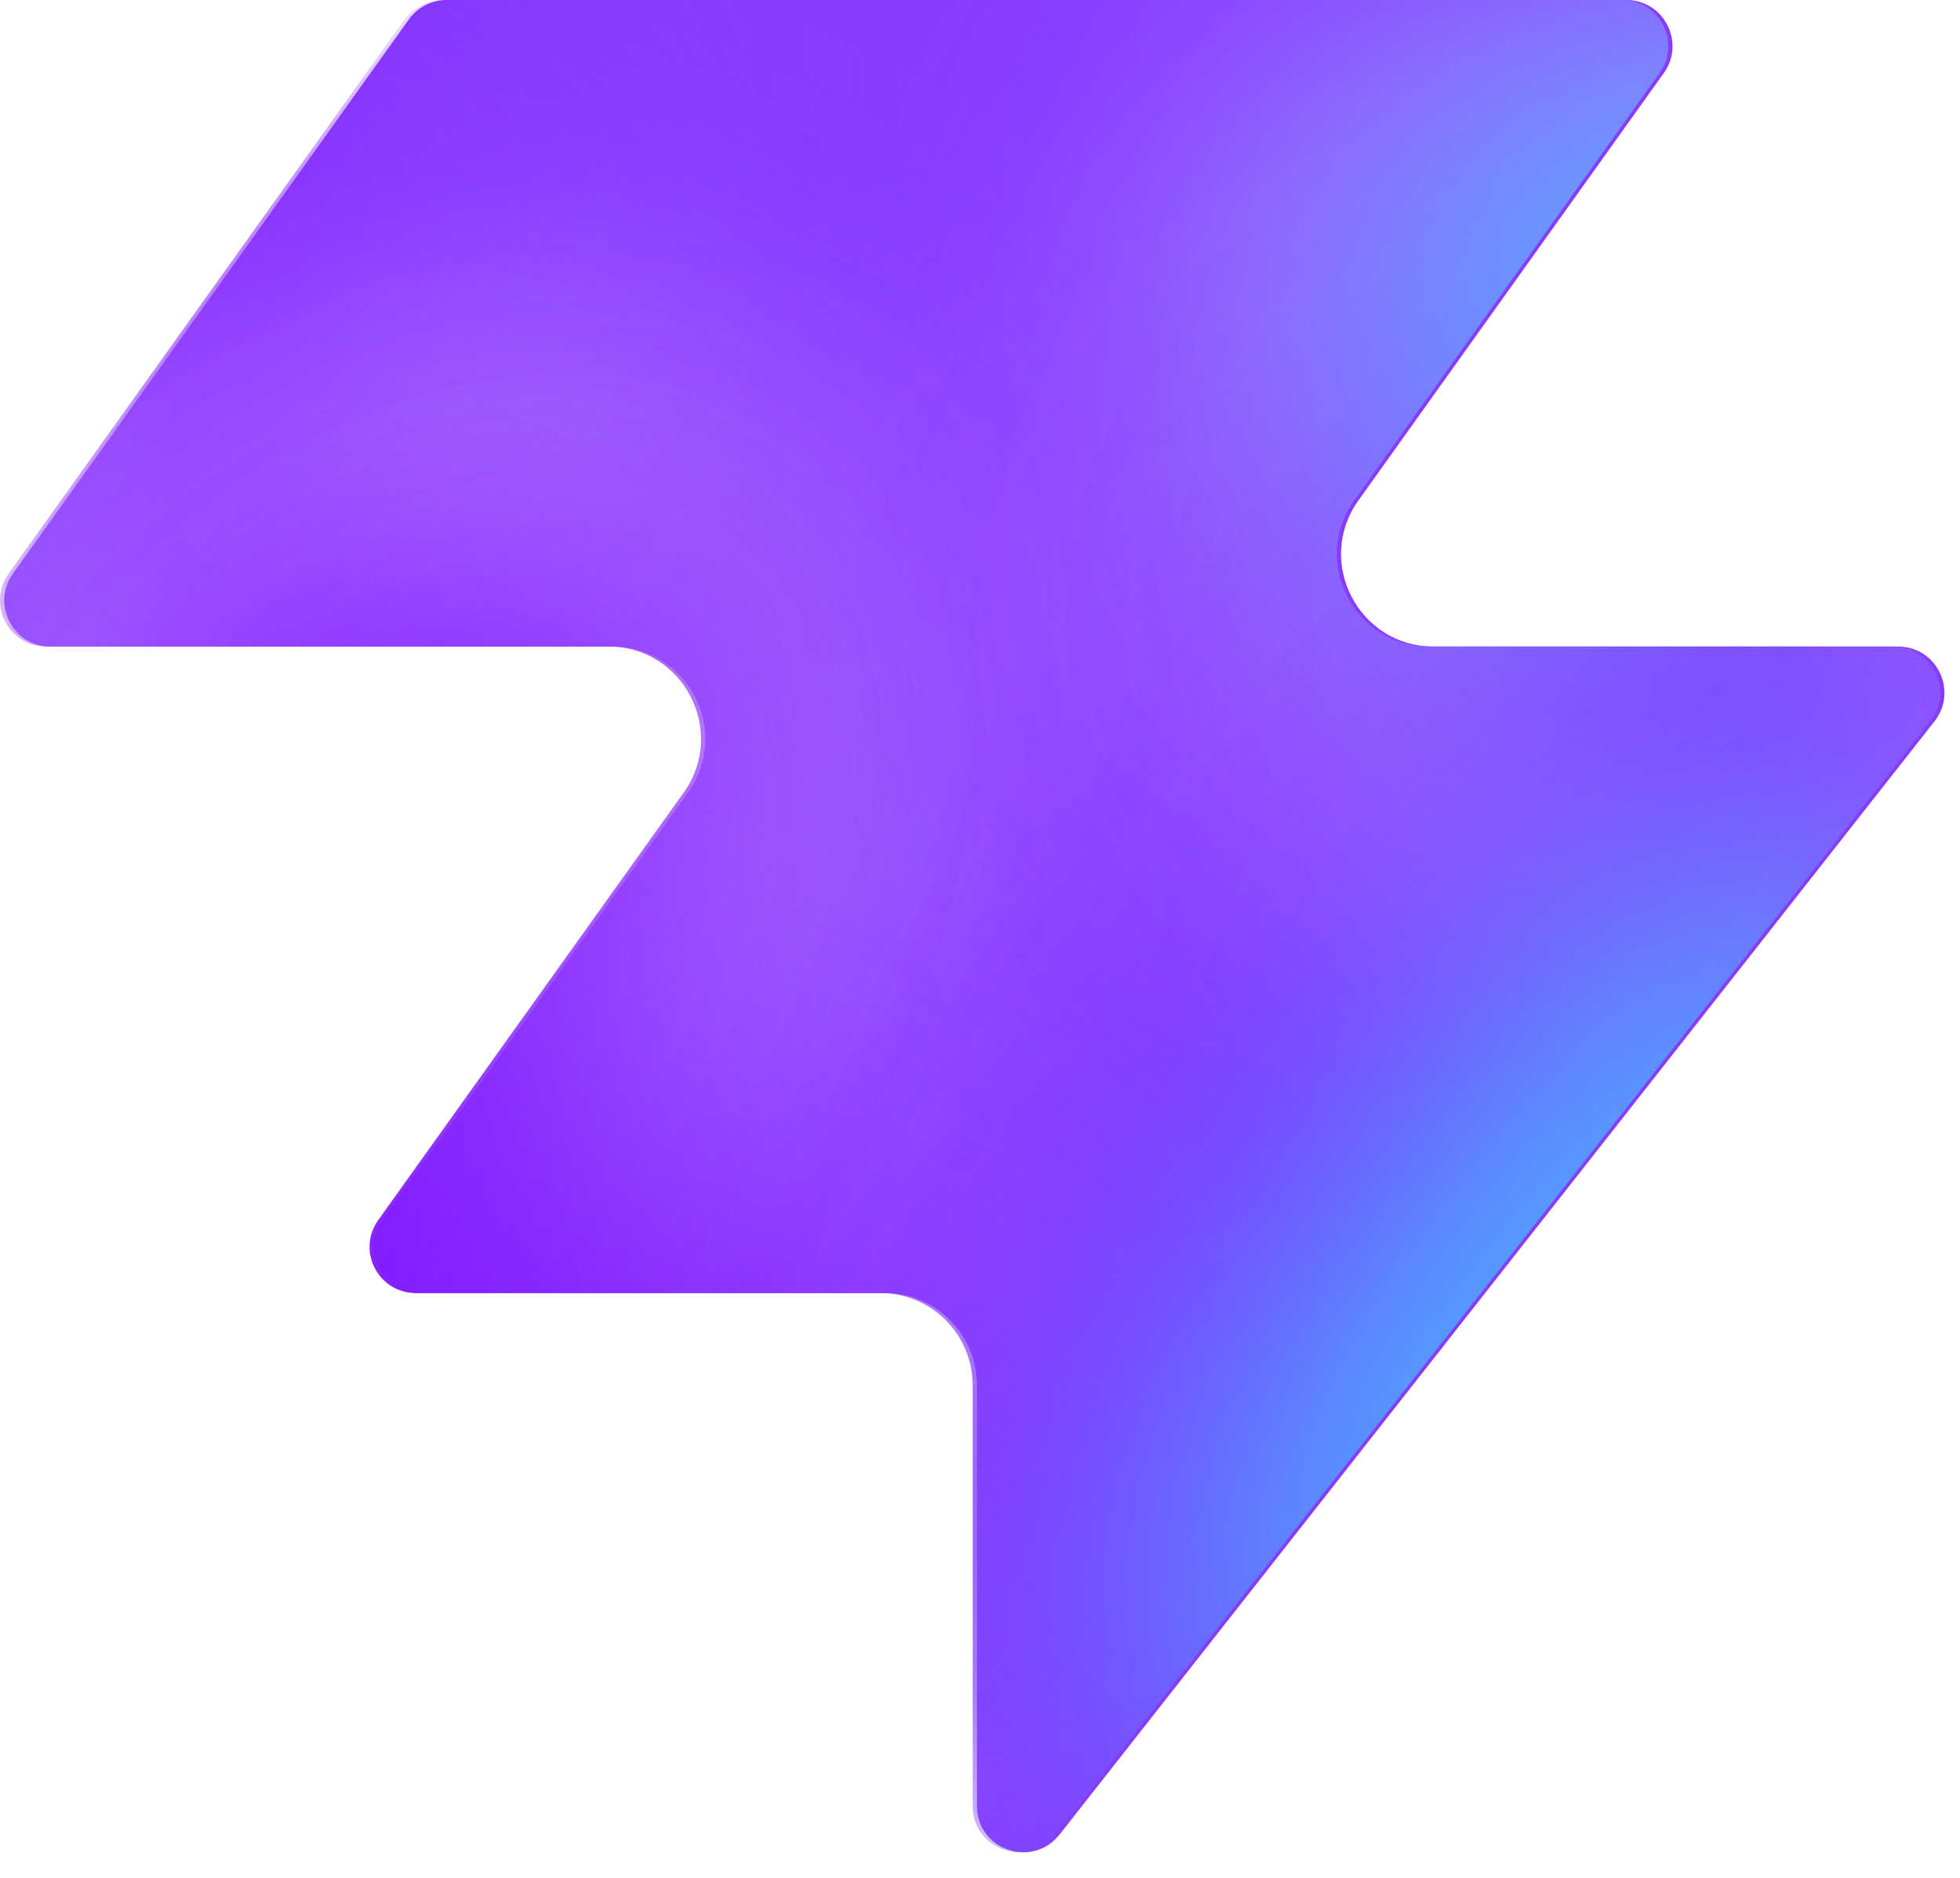
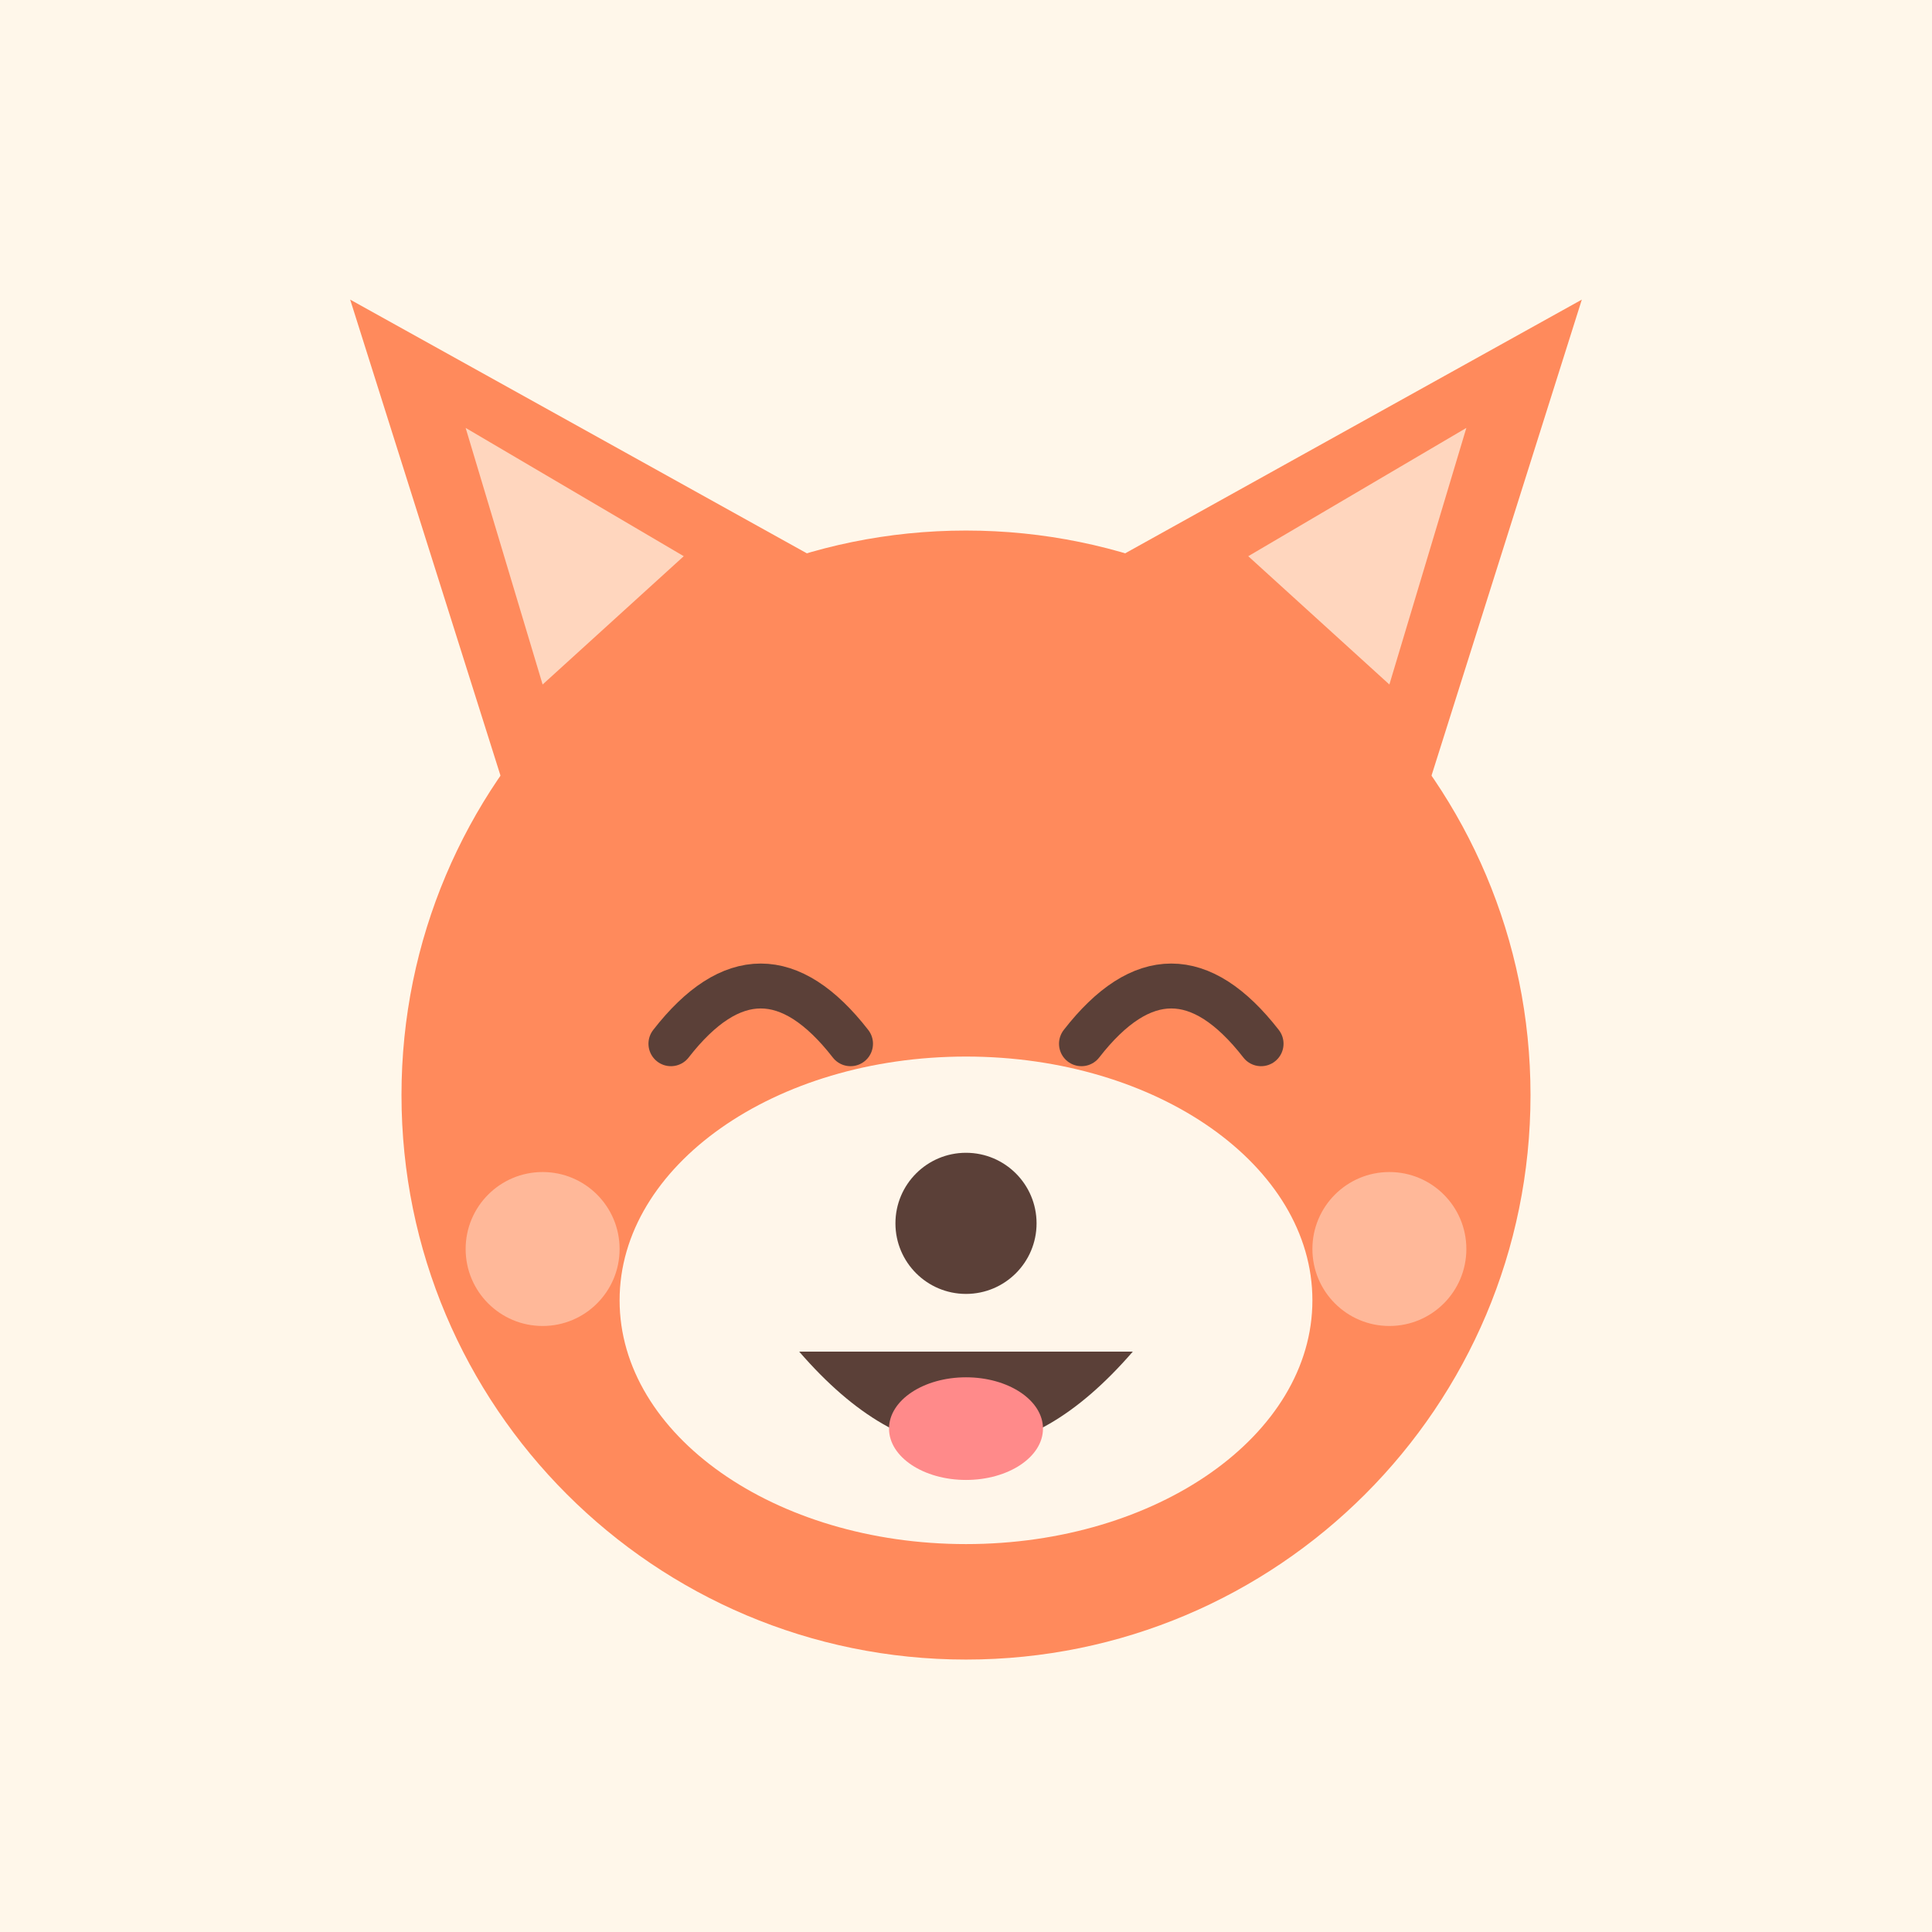
- <svg xmlns="http://www.w3.org/2000/svg" width="48" height="46" fill="none" viewBox="0 0 48 46">
-   <path fill="#863bff" d="M25.946 44.938c-.664.845-2.021.375-2.021-.698V33.937a2.26 2.26 0 0 0-2.262-2.262H10.287c-.92 0-1.456-1.04-.92-1.788l7.48-10.471c1.07-1.497 0-3.578-1.842-3.578H1.237c-.92 0-1.456-1.04-.92-1.788L10.013.474c.214-.297.556-.474.92-.474h28.894c.92 0 1.456 1.04.92 1.788l-7.48 10.471c-1.07 1.498 0 3.579 1.842 3.579h11.377c.943 0 1.473 1.088.89 1.83L25.947 44.94z" style="fill:#863bff;fill:color(display-p3 .525 .23 1);fill-opacity:1" />
-   <mask id="a" width="48" height="46" x="0" y="0" maskUnits="userSpaceOnUse" style="mask-type:alpha">
-     <path fill="#000" d="M25.842 44.938c-.664.844-2.021.375-2.021-.698V33.937a2.26 2.26 0 0 0-2.262-2.262H10.183c-.92 0-1.456-1.04-.92-1.788l7.48-10.471c1.07-1.498 0-3.579-1.842-3.579H1.133c-.92 0-1.456-1.04-.92-1.787L9.91.473c.214-.297.556-.474.92-.474h28.894c.92 0 1.456 1.04.92 1.788l-7.48 10.471c-1.07 1.498 0 3.578 1.842 3.578h11.377c.943 0 1.473 1.088.89 1.832L25.843 44.94z" style="fill:#000;fill-opacity:1" />
-   </mask>
-   <g mask="url(#a)">
-     <g filter="url(#b)">
-       <ellipse cx="5.508" cy="14.704" fill="#ede6ff" rx="5.508" ry="14.704" style="fill:#ede6ff;fill:color(display-p3 .927 .903 1);fill-opacity:1" transform="matrix(.00324 1 1 -.00324 -4.47 31.516)" />
-     </g>
-     <g filter="url(#c)">
-       <ellipse cx="10.399" cy="29.851" fill="#ede6ff" rx="10.399" ry="29.851" style="fill:#ede6ff;fill:color(display-p3 .927 .903 1);fill-opacity:1" transform="matrix(.00324 1 1 -.00324 -39.328 7.883)" />
-     </g>
-     <g filter="url(#d)">
-       <ellipse cx="5.508" cy="30.487" fill="#7e14ff" rx="5.508" ry="30.487" style="fill:#7e14ff;fill:color(display-p3 .492 .077 1);fill-opacity:1" transform="rotate(89.814 -25.913 -14.639)scale(1 -1)" />
-     </g>
-     <g filter="url(#e)">
-       <ellipse cx="5.508" cy="30.599" fill="#7e14ff" rx="5.508" ry="30.599" style="fill:#7e14ff;fill:color(display-p3 .492 .077 1);fill-opacity:1" transform="rotate(89.814 -32.644 -3.334)scale(1 -1)" />
-     </g>
-     <g filter="url(#f)">
-       <ellipse cx="5.508" cy="30.599" fill="#7e14ff" rx="5.508" ry="30.599" style="fill:#7e14ff;fill:color(display-p3 .492 .077 1);fill-opacity:1" transform="matrix(.00324 1 1 -.00324 -34.34 30.47)" />
-     </g>
-     <g filter="url(#g)">
-       <ellipse cx="14.072" cy="22.078" fill="#ede6ff" rx="14.072" ry="22.078" style="fill:#ede6ff;fill:color(display-p3 .927 .903 1);fill-opacity:1" transform="rotate(93.35 24.506 48.493)scale(-1 1)" />
-     </g>
-     <g filter="url(#h)">
-       <ellipse cx="3.47" cy="21.501" fill="#7e14ff" rx="3.47" ry="21.501" style="fill:#7e14ff;fill:color(display-p3 .492 .077 1);fill-opacity:1" transform="rotate(89.009 28.708 47.59)scale(-1 1)" />
-     </g>
-     <g filter="url(#i)">
-       <ellipse cx="3.47" cy="21.501" fill="#7e14ff" rx="3.47" ry="21.501" style="fill:#7e14ff;fill:color(display-p3 .492 .077 1);fill-opacity:1" transform="rotate(89.009 28.708 47.59)scale(-1 1)" />
-     </g>
-     <g filter="url(#j)">
-       <ellipse cx=".387" cy="8.972" fill="#7e14ff" rx="4.407" ry="29.108" style="fill:#7e14ff;fill:color(display-p3 .492 .077 1);fill-opacity:1" transform="rotate(39.51 .387 8.972)" />
-     </g>
-     <g filter="url(#k)">
-       <ellipse cx="47.523" cy="-6.092" fill="#7e14ff" rx="4.407" ry="29.108" style="fill:#7e14ff;fill:color(display-p3 .492 .077 1);fill-opacity:1" transform="rotate(37.892 47.523 -6.092)" />
-     </g>
-     <g filter="url(#l)">
-       <ellipse cx="41.412" cy="6.333" fill="#47bfff" rx="5.971" ry="9.665" style="fill:#47bfff;fill:color(display-p3 .28 .748 1);fill-opacity:1" transform="rotate(37.892 41.412 6.333)" />
-     </g>
-     <g filter="url(#m)">
-       <ellipse cx="-1.879" cy="38.332" fill="#7e14ff" rx="4.407" ry="29.108" style="fill:#7e14ff;fill:color(display-p3 .492 .077 1);fill-opacity:1" transform="rotate(37.892 -1.88 38.332)" />
-     </g>
-     <g filter="url(#n)">
-       <ellipse cx="-1.879" cy="38.332" fill="#7e14ff" rx="4.407" ry="29.108" style="fill:#7e14ff;fill:color(display-p3 .492 .077 1);fill-opacity:1" transform="rotate(37.892 -1.88 38.332)" />
-     </g>
-     <g filter="url(#o)">
-       <ellipse cx="35.651" cy="29.907" fill="#7e14ff" rx="4.407" ry="29.108" style="fill:#7e14ff;fill:color(display-p3 .492 .077 1);fill-opacity:1" transform="rotate(37.892 35.651 29.907)" />
-     </g>
-     <g filter="url(#p)">
-       <ellipse cx="38.418" cy="32.4" fill="#47bfff" rx="5.971" ry="15.297" style="fill:#47bfff;fill:color(display-p3 .28 .748 1);fill-opacity:1" transform="rotate(37.892 38.418 32.4)" />
-     </g>
+ <svg xmlns="http://www.w3.org/2000/svg" viewBox="0 0 512 512" width="512" height="512" role="img" aria-label="Speak Up!">
+   <rect width="512" height="512" fill="#FFF7EA" />
+   <g transform="translate(52 59) scale(3.4)">
+     <path d="M24 44 L12 6 L48 26 Z" fill="#FF8A5C" />
+     <path d="M96 44 L108 6 L72 26 Z" fill="#FF8A5C" />
+     <path d="M27 36 L21 16 L38 26 Z" fill="#FFD6BE" />
+     <path d="M93 36 L99 16 L82 26 Z" fill="#FFD6BE" />
+     <circle cx="60" cy="68" r="44" fill="#FF8A5C" />
+     <ellipse cx="60" cy="84" rx="27" ry="19" fill="#FFF6EA" />
+     <circle cx="60" cy="78" r="5.5" fill="#5B4038" />
+     <path d="M37 64 Q44 55 51 64" stroke="#5B4038" stroke-width="3.5" fill="none" stroke-linecap="round" />
+     <path d="M69 64 Q76 55 83 64" stroke="#5B4038" stroke-width="3.5" fill="none" stroke-linecap="round" />
+     <path d="M47 88 Q60 103 73 88 Z" fill="#5B4038" />
+     <ellipse cx="60" cy="94" rx="6" ry="4" fill="#FF8A8A" />
+     <circle cx="27" cy="80" r="6" fill="#FFB899" />
+     <circle cx="93" cy="80" r="6" fill="#FFB899" />
  </g>
-   <defs>
-     <filter id="b" width="60.045" height="41.654" x="-19.77" y="16.149" color-interpolation-filters="sRGB" filterUnits="userSpaceOnUse">
-       <feFlood flood-opacity="0" result="BackgroundImageFix" />
-       <feBlend in="SourceGraphic" in2="BackgroundImageFix" result="shape" />
-       <feGaussianBlur result="effect1_foregroundBlur_2002_17158" stdDeviation="7.659" />
-     </filter>
-     <filter id="c" width="90.34" height="51.437" x="-54.613" y="-7.533" color-interpolation-filters="sRGB" filterUnits="userSpaceOnUse">
-       <feFlood flood-opacity="0" result="BackgroundImageFix" />
-       <feBlend in="SourceGraphic" in2="BackgroundImageFix" result="shape" />
-       <feGaussianBlur result="effect1_foregroundBlur_2002_17158" stdDeviation="7.659" />
-     </filter>
-     <filter id="d" width="79.355" height="29.4" x="-49.64" y="2.03" color-interpolation-filters="sRGB" filterUnits="userSpaceOnUse">
-       <feFlood flood-opacity="0" result="BackgroundImageFix" />
-       <feBlend in="SourceGraphic" in2="BackgroundImageFix" result="shape" />
-       <feGaussianBlur result="effect1_foregroundBlur_2002_17158" stdDeviation="4.596" />
-     </filter>
-     <filter id="e" width="79.579" height="29.4" x="-45.045" y="20.029" color-interpolation-filters="sRGB" filterUnits="userSpaceOnUse">
-       <feFlood flood-opacity="0" result="BackgroundImageFix" />
-       <feBlend in="SourceGraphic" in2="BackgroundImageFix" result="shape" />
-       <feGaussianBlur result="effect1_foregroundBlur_2002_17158" stdDeviation="4.596" />
-     </filter>
-     <filter id="f" width="79.579" height="29.4" x="-43.513" y="21.178" color-interpolation-filters="sRGB" filterUnits="userSpaceOnUse">
-       <feFlood flood-opacity="0" result="BackgroundImageFix" />
-       <feBlend in="SourceGraphic" in2="BackgroundImageFix" result="shape" />
-       <feGaussianBlur result="effect1_foregroundBlur_2002_17158" stdDeviation="4.596" />
-     </filter>
-     <filter id="g" width="74.749" height="58.852" x="15.756" y="-17.901" color-interpolation-filters="sRGB" filterUnits="userSpaceOnUse">
-       <feFlood flood-opacity="0" result="BackgroundImageFix" />
-       <feBlend in="SourceGraphic" in2="BackgroundImageFix" result="shape" />
-       <feGaussianBlur result="effect1_foregroundBlur_2002_17158" stdDeviation="7.659" />
-     </filter>
-     <filter id="h" width="61.377" height="25.362" x="23.548" y="2.284" color-interpolation-filters="sRGB" filterUnits="userSpaceOnUse">
-       <feFlood flood-opacity="0" result="BackgroundImageFix" />
-       <feBlend in="SourceGraphic" in2="BackgroundImageFix" result="shape" />
-       <feGaussianBlur result="effect1_foregroundBlur_2002_17158" stdDeviation="4.596" />
-     </filter>
-     <filter id="i" width="61.377" height="25.362" x="23.548" y="2.284" color-interpolation-filters="sRGB" filterUnits="userSpaceOnUse">
-       <feFlood flood-opacity="0" result="BackgroundImageFix" />
-       <feBlend in="SourceGraphic" in2="BackgroundImageFix" result="shape" />
-       <feGaussianBlur result="effect1_foregroundBlur_2002_17158" stdDeviation="4.596" />
-     </filter>
-     <filter id="j" width="56.045" height="63.649" x="-27.636" y="-22.853" color-interpolation-filters="sRGB" filterUnits="userSpaceOnUse">
-       <feFlood flood-opacity="0" result="BackgroundImageFix" />
-       <feBlend in="SourceGraphic" in2="BackgroundImageFix" result="shape" />
-       <feGaussianBlur result="effect1_foregroundBlur_2002_17158" stdDeviation="4.596" />
-     </filter>
-     <filter id="k" width="54.814" height="64.646" x="20.116" y="-38.415" color-interpolation-filters="sRGB" filterUnits="userSpaceOnUse">
-       <feFlood flood-opacity="0" result="BackgroundImageFix" />
-       <feBlend in="SourceGraphic" in2="BackgroundImageFix" result="shape" />
-       <feGaussianBlur result="effect1_foregroundBlur_2002_17158" stdDeviation="4.596" />
-     </filter>
-     <filter id="l" width="33.541" height="35.313" x="24.641" y="-11.323" color-interpolation-filters="sRGB" filterUnits="userSpaceOnUse">
-       <feFlood flood-opacity="0" result="BackgroundImageFix" />
-       <feBlend in="SourceGraphic" in2="BackgroundImageFix" result="shape" />
-       <feGaussianBlur result="effect1_foregroundBlur_2002_17158" stdDeviation="4.596" />
-     </filter>
-     <filter id="m" width="54.814" height="64.646" x="-29.286" y="6.009" color-interpolation-filters="sRGB" filterUnits="userSpaceOnUse">
-       <feFlood flood-opacity="0" result="BackgroundImageFix" />
-       <feBlend in="SourceGraphic" in2="BackgroundImageFix" result="shape" />
-       <feGaussianBlur result="effect1_foregroundBlur_2002_17158" stdDeviation="4.596" />
-     </filter>
-     <filter id="n" width="54.814" height="64.646" x="-29.286" y="6.009" color-interpolation-filters="sRGB" filterUnits="userSpaceOnUse">
-       <feFlood flood-opacity="0" result="BackgroundImageFix" />
-       <feBlend in="SourceGraphic" in2="BackgroundImageFix" result="shape" />
-       <feGaussianBlur result="effect1_foregroundBlur_2002_17158" stdDeviation="4.596" />
-     </filter>
-     <filter id="o" width="54.814" height="64.646" x="8.244" y="-2.416" color-interpolation-filters="sRGB" filterUnits="userSpaceOnUse">
-       <feFlood flood-opacity="0" result="BackgroundImageFix" />
-       <feBlend in="SourceGraphic" in2="BackgroundImageFix" result="shape" />
-       <feGaussianBlur result="effect1_foregroundBlur_2002_17158" stdDeviation="4.596" />
-     </filter>
-     <filter id="p" width="39.409" height="43.623" x="18.713" y="10.588" color-interpolation-filters="sRGB" filterUnits="userSpaceOnUse">
-       <feFlood flood-opacity="0" result="BackgroundImageFix" />
-       <feBlend in="SourceGraphic" in2="BackgroundImageFix" result="shape" />
-       <feGaussianBlur result="effect1_foregroundBlur_2002_17158" stdDeviation="4.596" />
-     </filter>
-   </defs>
</svg>
